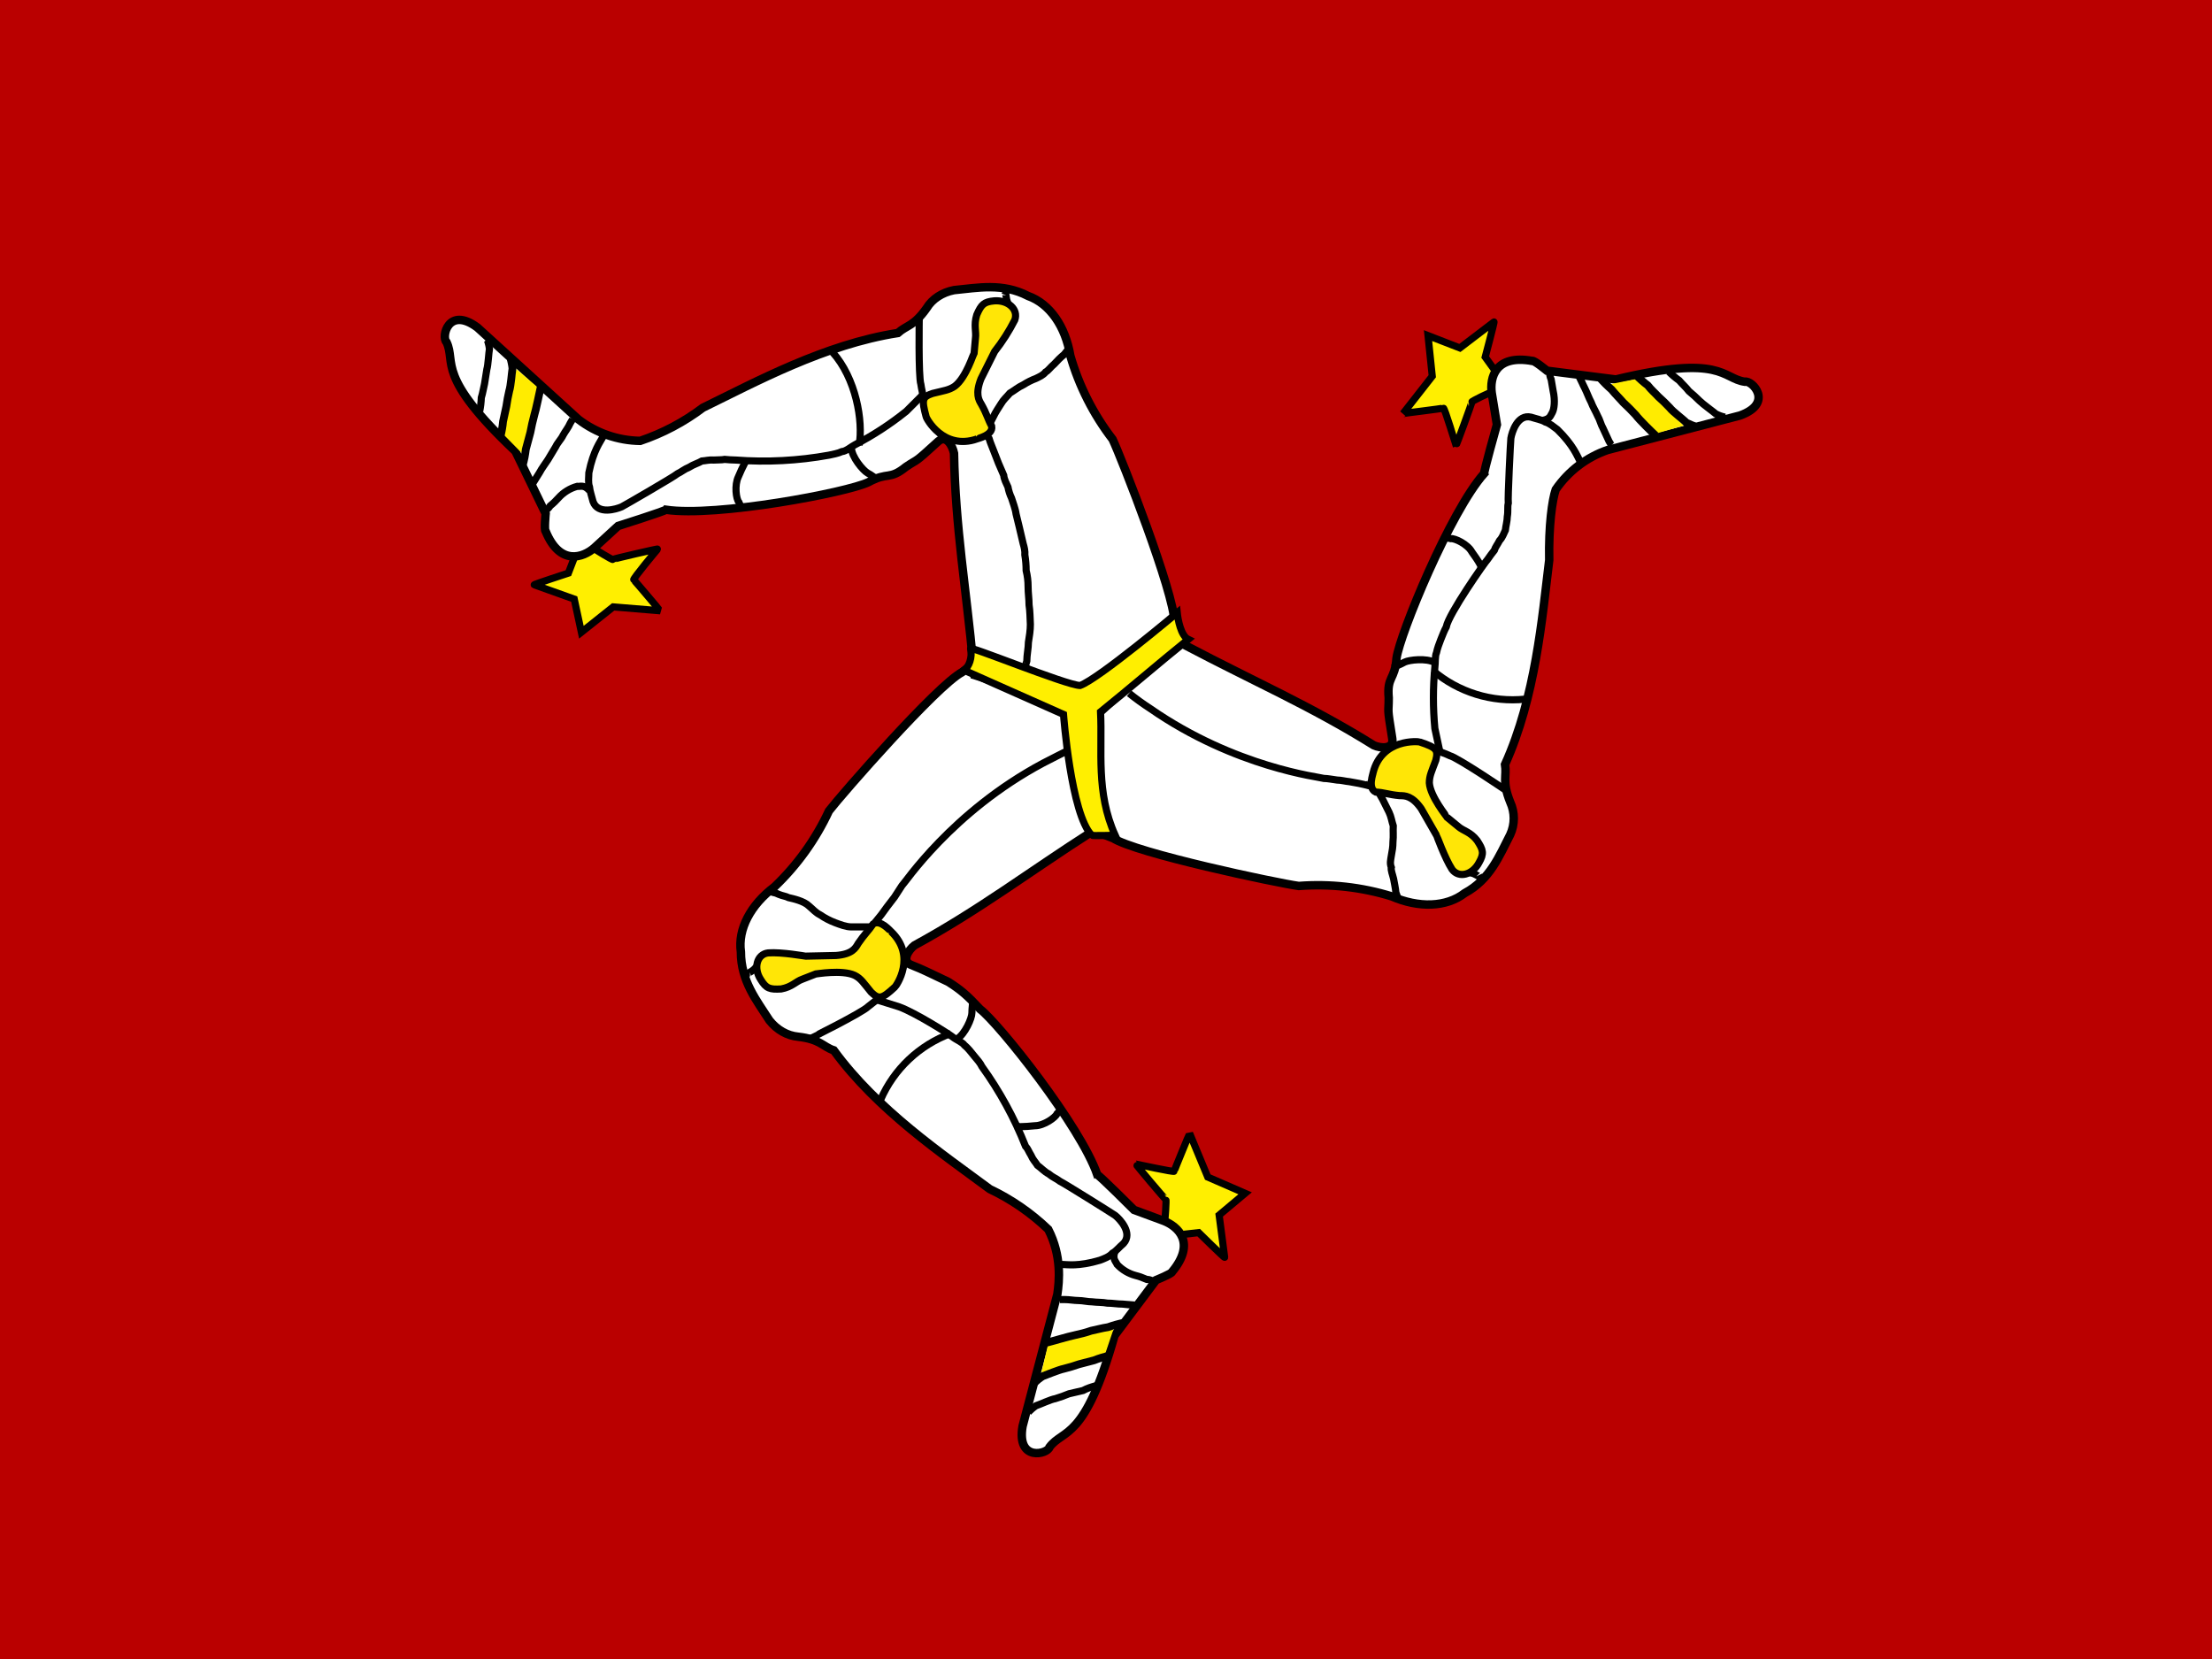
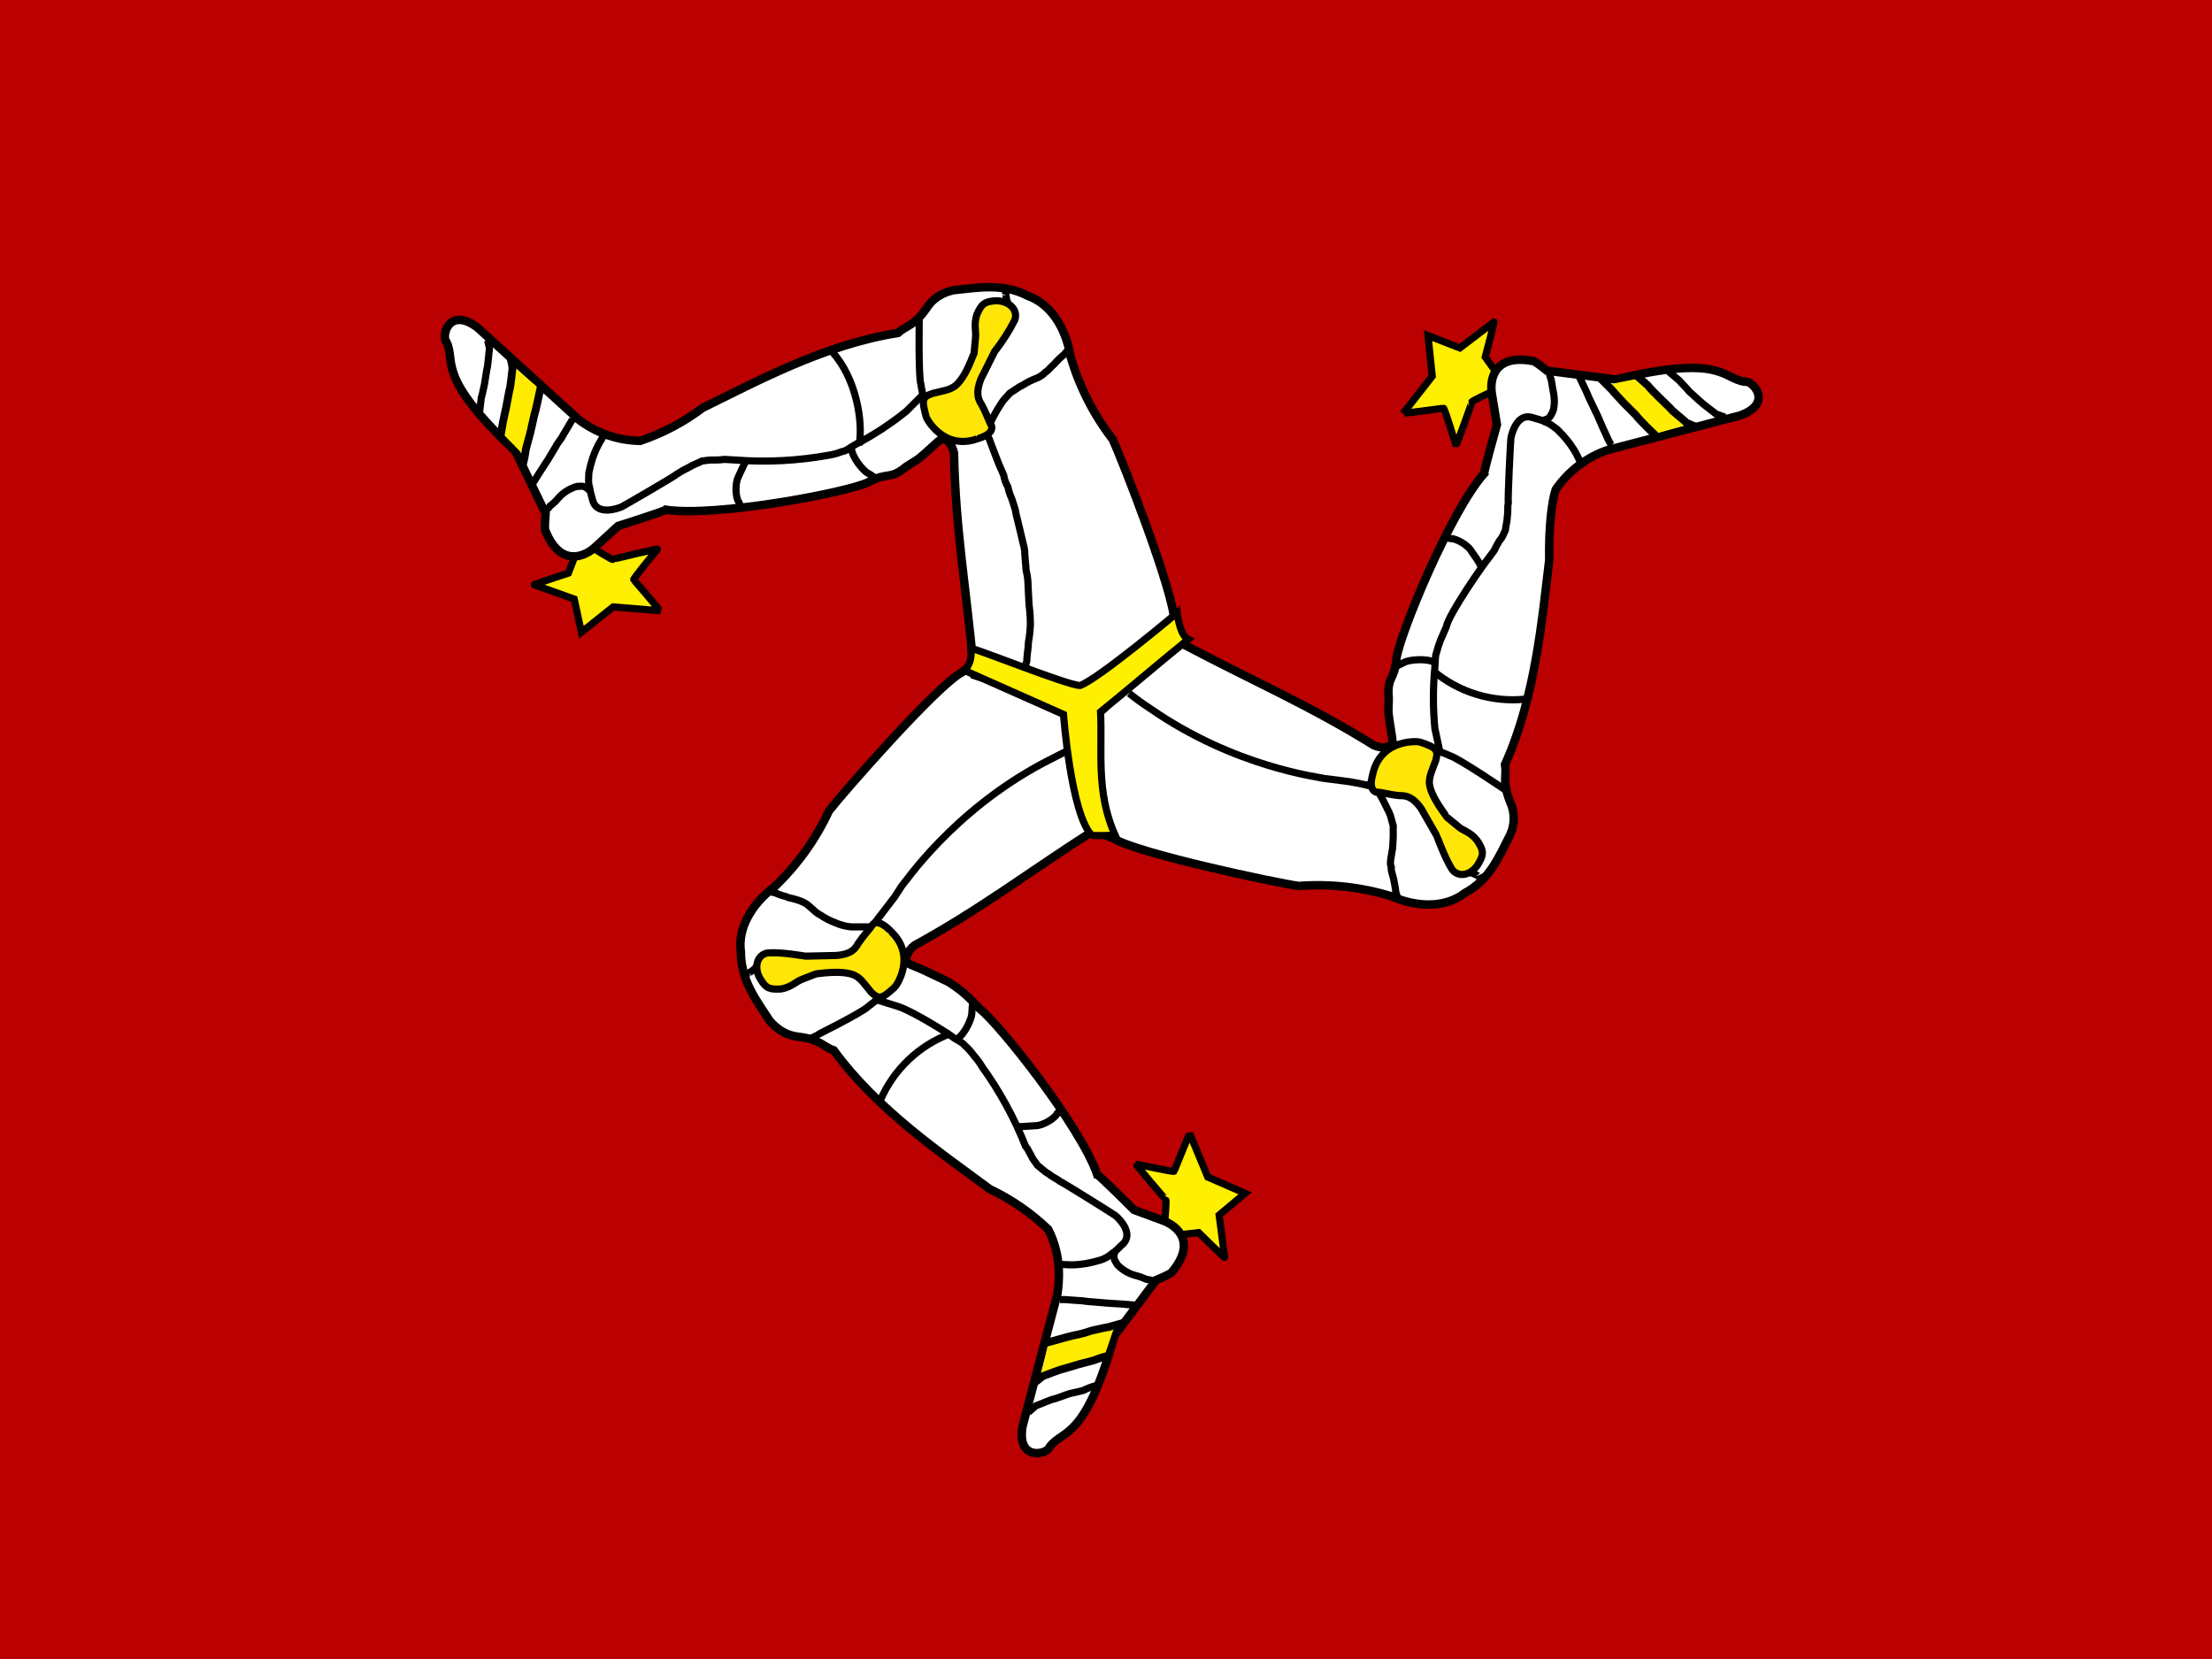
- <svg xmlns="http://www.w3.org/2000/svg" id="flag-icon-css-im" viewBox="0 0 640 480">
+ <svg xmlns="http://www.w3.org/2000/svg" id="flag-icons-im" viewBox="0 0 640 480">
  <defs>
    <clipPath id="im-a">
      <path fill-opacity=".7" d="M-77.6 0H605v512H-77.6z" />
    </clipPath>
  </defs>
-   <g clip-path="url(#im-a)" transform="translate(72.8) scale(.94)">
+   <g clip-path="url(#im-a)" transform="translate(72.8)scale(.94)">
    <path fill="#ba0000" fill-rule="evenodd" d="M629.4 512H-102V0h731.4z" />
-     <path fill="#ffef00" fill-rule="evenodd" stroke="#000" stroke-width="2.2" d="M281 376c.2-.6.6-6.8.4-6.8s-9.4-10.9-9.2-10.9c.2 0 11.8 2.6 11.8 2.2 0-.4 4.7-11.5 4.7-11.7l5.6 13.5 11.5 5-8 6.7 1.7 13c0 .3-8-7.6-8-7.6l-8.9 1s-1.2-4-1.6-4.4z" />
-     <path fill="#fff" fill-rule="evenodd" stroke="#000" stroke-width="2.6" d="M218.7 206.9c-7.7 4-37 37.5-41 42.7a77.3 77.3 0 01-16.8 23.4c-7.3 5.5-11.3 13-10.3 20 0 9 4.9 15 8.8 21.1 2.3 2.9 5.5 4.7 8.8 5 6.9.8 7.5 3 11 4.2 13.4 18.4 33.6 32 48 42.7a68.4 68.4 0 0118 12.4c4.2 8.2 3.4 16 2.8 20L237.3 439c-1.9 11 7.8 8.6 8.3 6.4 4.3-5.7 10.8-1.7 20-34.3l12.8-17.1s4.9-2 4.9-2.5c7.5-9 1.8-14-2.5-15.7l-9.2-3.4s-10.8-10.8-11.3-10.8c-5.1-14.9-30.3-46.6-36.1-51-4-4.3-6-6-9.8-8.4-5.9-2.8-7.8-3.8-11.4-5.2-3-1.2-.9-4.5 1-6 20-10.9 35.7-22.9 54.8-35.1l3-2-6.9-39.2-31.8-11.2c-1.7 1.1-3 2.3-4.4 3.4z" />
-     <path fill="#ffec00" fill-rule="evenodd" d="M245.3 413.1c0-.4 20-4 20-4l-2.5 7.4-19.7 6 2.2-9.3z" />
-     <path fill="none" stroke="#000" stroke-width="2.2" d="M193.6 338.5a37.9 37.9 0 0121.6-20.4" />
-     <path fill="none" stroke="#000" stroke-width="2.4" d="M244.6 413.3c1.3-.3 7-2 8.6-2.3 1.8-.4 3.5-.8 5.2-1.4 2-.4 3.2-.8 5.2-1.1a39 39 0 015-1.4M241 425.6a14.6 14.6 0 012.5-2c1.1-.4 5-2 6.5-2.3a54 54 0 004.7-1.4l4.6-1.2c1.5-.6 2.9-1 4.4-1.4" />
-     <path fill="none" stroke="#000" stroke-width="2.2" d="M249 341.4h-.2c.8 0 .3 0-.9 1.4-.4 1.1-4 3.7-6.8 3.7a53 53 0 01-4.7.3l-1.3-.3m13.7 53.5h1.4c1.5 0 3 .3 4.2.3 1.5 0 2.9.4 4.3.4 1.5.2 3.2.1 4.7.4 1.6 0 3 .3 4.7.3 1.4.1 2.2.3 3.7.3l-3.7-.3c1.4.1 2.2.3 3.7.3m-32.7 33a13.6 13.6 0 012.3-2c1-.3 4.6-2 6-2.2a46.7 46.7 0 004.2-1.5l4.3-1c1.3-.7 2.6-1.1 4-1.5m5.8-41.2c-.8 2.3.3 2.9.7 3.9a12 12 0 005.7 3.4c1.2.3 2 .6 3.4 1.2.9 0 1.3.3 2 .5m-124.4-94.8h.3c-.9 0-.3.1 1.1-1 1-1.1 1.7-1.6 2.6-2.7m14.4 24c.2 0 16.6-8.2 18.3-10l3.7-2.9c1-.5 1.7-1.1 2.6-1.7.7-1 1.7-1.7 2.3-2.7 1-.9.5-1.8 1.4-2.9l1.3-3.8m20.8 12.2c.1.6-.2 2.4-.2 3.8 0 1.6-2.1 6.5-4.6 8" />
-     <path fill="none" stroke="#000" stroke-width="2.2" d="M192.6 307.8l6.7 2.1c5 1.8 15.4 8.4 16.5 9.3 1 .8 3 1.6 3.6 2.5 1.2 1 2 2.1 2.9 3.2 1 1.2 2 2.3 2.5 3.4a113.2 113.2 0 0113.4 24.5c.7.7 1 1.7 1.7 2.8.6 1.4 1.3 2 2 3.1 1 .7 2.2 2 3.4 2.6 1.3 1.1 2.5 1.5 3.5 2.3 1.3.6 16.3 10 17 10.5 1.4 1.1 5.5 5.4 2.6 8.6-1.2 1-2.4 2.5-3.4 3-1.1 1.2-2.6 1.7-3.9 2.2-6.7 2-10.2 1.3-11.5 1.3h-1.4m-88.8-114.9c2 .8 1.2.2 2.9 1 1.2.5 2 .5 3 1 1.3.3 4.7 1 6.3 2.6 1.2 1 2 2 3.4 2.7a21.8 21.8 0 004.6 2.4c1.6.6 3.4 1.3 5 1.3h7.8-4 4" />
+     <path fill="#ffef00" fill-rule="evenodd" stroke="#000" stroke-width="2.2" d="M281 376c.2-.6.6-6.8.4-6.8s-9.4-10.9-9.2-10.9 11.8 2.6 11.8 2.2 4.7-11.5 4.7-11.7l5.6 13.5 11.5 5-8 6.7 1.7 13c0 .3-8-7.6-8-7.6l-8.9 1s-1.2-4-1.6-4.4z" />
+     <path fill="#fff" fill-rule="evenodd" stroke="#000" stroke-width="2.6" d="M218.7 206.9c-7.7 4-37 37.5-41 42.7a77 77 0 0 1-16.8 23.4c-7.3 5.5-11.3 13-10.3 20 0 9 4.9 15 8.8 21.1q3.7 4.4 8.8 5c6.9.8 7.5 3 11 4.2 13.4 18.4 33.6 32 48 42.7a68 68 0 0 1 18 12.4c4.2 8.2 3.4 16 2.8 20L237.3 439c-1.9 11 7.8 8.6 8.3 6.4 4.3-5.7 10.8-1.7 20-34.3l12.8-17.1s4.9-2 4.9-2.5c7.5-9 1.8-14-2.5-15.7l-9.2-3.4s-10.8-10.8-11.3-10.8c-5.1-14.9-30.3-46.6-36.1-51-4-4.3-6-6-9.8-8.4-5.9-2.8-7.8-3.8-11.4-5.2-3-1.2-.9-4.5 1-6 20-10.9 35.7-22.9 54.8-35.1l3-2-6.9-39.2-31.8-11.2q-2.4 1.7-4.4 3.4z" />
+     <path fill="#ffec00" fill-rule="evenodd" d="M245.3 413.1c0-.4 20-4 20-4l-2.5 7.4-19.7 6z" />
+     <path fill="none" stroke="#000" stroke-width="2.2" d="M193.6 338.5a38 38 0 0 1 21.6-20.4" />
+     <path fill="none" stroke="#000" stroke-width="2.4" d="M244.6 413.3c1.3-.3 7-2 8.6-2.3q2.7-.5 5.2-1.4c2-.4 3.2-.8 5.2-1.1l5-1.4M241 425.6l2.5-2c1.1-.4 5-2 6.5-2.3l4.7-1.4 4.6-1.2q2.2-.9 4.4-1.4" />
+     <path fill="none" stroke="#000" stroke-width="2.2" d="M249 341.4h-.2c.8 0 .3 0-.9 1.4-.4 1.1-4 3.7-6.8 3.7l-4.7.3-1.3-.3m13.7 53.5h1.4l4.2.3c1.5 0 2.9.4 4.3.4l4.7.4 4.7.3c1.4.1 2.2.3 3.7.3l-3.7-.3c1.4.1 2.2.3 3.7.3m-32.7 33 2.3-2c1-.3 4.6-2 6-2.2l4.2-1.5 4.3-1q2-1 4-1.5m5.8-41.2c-.8 2.3.3 2.9.7 3.9a12 12 0 0 0 5.7 3.4c1.2.3 2 .6 3.4 1.2q1.1.1 2 .5m-124.4-94.8h.3c-.9 0-.3.1 1.1-1 1-1.1 1.7-1.6 2.6-2.7m14.4 24c.2 0 16.6-8.2 18.3-10l3.7-2.9 2.6-1.7 2.3-2.7c1-.9.5-1.8 1.4-2.9l1.3-3.8m20.8 12.2c.1.6-.2 2.4-.2 3.8 0 1.6-2.1 6.5-4.6 8" />
+     <path fill="none" stroke="#000" stroke-width="2.2" d="m192.6 307.8 6.7 2.1c5 1.8 15.4 8.4 16.5 9.3 1 .8 3 1.6 3.6 2.5q1.7 1.5 2.9 3.2 1.6 1.8 2.5 3.4a113 113 0 0 1 13.4 24.5c.7.7 1 1.7 1.7 2.8.6 1.4 1.3 2 2 3.1 1 .7 2.2 2 3.4 2.6 1.3 1.1 2.5 1.5 3.5 2.3 1.3.6 16.3 10 17 10.5 1.4 1.1 5.5 5.4 2.6 8.6-1.2 1-2.4 2.5-3.4 3q-1.8 1.6-3.9 2.2c-6.7 2-10.2 1.3-11.5 1.3h-1.4m-88.8-114.9c2 .8 1.2.2 2.9 1 1.2.5 2 .5 3 1 1.3.3 4.7 1 6.3 2.6 1.2 1 2 2 3.4 2.7a22 22 0 0 0 4.6 2.4q2.5 1.1 5 1.3h7.8-4 4" />
    <path fill="#ffe606" fill-rule="evenodd" stroke="#000" stroke-width="2.2" d="M159 293.3c4.2-.3 11.3 1 11.5 1l9.4-.2c5-.4 6-2.3 6.8-3.7 1.9-2.8 3.1-3.8 4.6-6 2.2-1.6 5.4 2.3 5.5 2.3 8 7.6 1.6 16.8 1.2 17.1-4 3.7-4.9 3.9-7.3 1.6-2.4-2.9-3.1-4.2-5.1-5.2-3.9-1.8-11.8-.4-12-.4l-4.1 1.6c-2 .7-3.2 2.4-6.5 3-3.5.2-4.6-.1-6.3-2.9-2.3-3.5-1.2-7.8 2.3-8.2z" />
-     <path fill="#ffef00" fill-rule="evenodd" stroke="#000" stroke-width="2.2" d="M381.8 120.7c-.6 0-6.3 2.8-6.2 3 .1.1-4.8 13.5-4.9 13.4-.1-.2-3.5-11.7-3.9-11.5-.3.2-12.3 1.6-12.4 1.7l9-11.5-1.3-12.5 9.8 3.8 10.5-8c.2-.1-2.7 10.8-2.7 10.8l5.2 7.2s-3 3-3.1 3.6z" />
-     <path fill="#fff" fill-rule="evenodd" stroke="#000" stroke-width="2.6" d="M265 257.9c7.1 4.7 50.7 13.9 57.3 14.8a77 77 0 0128.6 3.2c8.3 3.6 16.8 3.4 22.5-1 7.8-4.2 10.6-11.4 14-18a12 12 0 000-10c-2.6-6.4-1-8-1.6-11.6 9.4-20.8 11.4-45 13.6-62.9-.2-10.5.9-18.5 2-21.7a32 32 0 0116-12.2l40.7-10.6c10.6-3.8 3.7-11 1.5-10.4-7-1-6.8-8.6-39.7-.7l-21.2-2.7s-4-3.3-4.5-3c-11.5-2.1-13.1 5.3-12.5 9.8l1.6 9.8s-4.1 14.6-3.9 15c-10.5 11.8-26 49.6-27 56.9-.5 6.8-3 5.5-2.4 12.2 0 5.2-.6 2 1.1 12.6.5 3.2-3.5 3-5.7 2-19.2-12-37.4-19.9-57.5-30.5l-3.1-1.6-30.8 25.2 5.8 33.2c1.8 1 3.4 1.5 5.1 2.2z" />
-     <path fill="#ffec00" fill-rule="evenodd" d="M431.7 133.6a375 375 0 01-13.3-15.4l7.6-1.5 14.8 14.3-9.1 2.6z" />
-     <path fill="none" stroke="#000" stroke-width="2.2" d="M392 215.2a37.9 37.9 0 01-28.4-8.8" />
-     <path fill="none" stroke="#000" stroke-width="2.4" d="M432.2 134.1c-1-.9-5.2-5-6.2-6.4a66.5 66.5 0 00-3.8-3.8c-1.3-1.5-2.3-2.4-3.6-4a37.1 37.1 0 01-3.6-3.6m29.6 15c-.3 0-2-.7-3-1.2-.8-.9-4.2-3.4-5.1-4.6a54.2 54.2 0 00-3.5-3.4c-1.2-1.3-2.1-2-3.3-3.5a30.3 30.3 0 01-3.4-3" />
-     <path fill="none" stroke="#000" stroke-width="2.2" d="M367.3 165.5l.1.3c-.4-.8-.2-.3 1.7 0 1.2-.2 5.2 1.7 6.5 4.1.8 1.1 2 2.8 2.6 4 .2.3.2 1 .4 1.3m40-38.2l-.2-.2-.6-1-1.8-3.9c-.7-1.2-1-2.7-1.7-3.9-.6-1.4-1.5-2.8-2-4.2-.8-1.5-1.2-2.8-2-4.4-.7-1.2-.8-2-1.6-3.3l1.6 3.3c-.7-1.2-.8-2-1.6-3.3m44.8 12.3a12 12 0 01-2.8-1c-.8-.7-4-3-5-4a47 47 0 00-3.3-3c-1-1.3-1.9-2-3-3.3a26.2 26.2 0 01-3.2-2.7m-38.9 15c2.5-.4 2.5-1.6 3.1-2.5.5-1 .9-3.5.2-6.6l-.6-3.5c-.4-.9-.4-1.4-.5-2m-21.7 154.8l-.1-.2c.4.8.2.3-1.6-.5l-3.5-1m13.9-24.3c-.1-.2-15.3-10.4-17.7-11-1.4-.7-2.7-1-4.3-1.8l-2.8-1.4c-1.3-.2-2.4-.7-3.5-.7-1.2-.4-1.9.4-3.2.2l-4 .7m.5-24.1c.4-.4 2.2-1 3.4-1.7 1.4-.7 6.7-1.3 9.2.1" />
-     <path fill="none" stroke="#000" stroke-width="2.2" d="M365.7 231.2l-1.5-7a100 100 0 010-18.8c.2-1.3 0-3.4.5-4.5.3-1.4.8-2.7 1.3-4 .6-1.5 1.1-2.8 1.7-3.9.7-4 12-20.1 12.8-20.9a43 43 0 012-2.7c.3-1 1-1.8 1.6-3 1-1.1 1.2-2 1.8-3.2.1-1.1.6-2.9.6-4.2.3-1.7 0-3 .3-4.1-.2-1.5.7-19.2.8-20 .3-1.8 2-7.5 6.2-6.5 1.5.5 3.3.8 4.4 1.5 1.4.4 2.6 1.5 3.7 2.3 5 4.9 6.1 8.2 6.8 9.4l.7 1.2M352.6 276l-.1-.2c.4.7.2.3-.3-1.1-.1-1.3-.5-3-.7-4.2-.3-1.3-.9-2.7-.7-3.5-.5-1.3-.2-2.3 0-3.6.3-1.6.5-2.7.5-4.2.2-2 0-3.2.1-5-.5-1.5-.6-2.7-1.3-4.2l-2-4-2-3.5 2 3.4-2-3.4" />
+     <path fill="#ffef00" fill-rule="evenodd" stroke="#000" stroke-width="2.2" d="M381.8 120.7c-.6 0-6.3 2.8-6.2 3 .1.1-4.8 13.5-4.9 13.4-.1-.2-3.5-11.7-3.9-11.5s-12.3 1.6-12.4 1.7l9-11.5-1.3-12.5 9.8 3.8 10.5-8c.2-.1-2.7 10.8-2.7 10.8l5.2 7.2s-3 3-3.1 3.6z" />
+     <path fill="#fff" fill-rule="evenodd" stroke="#000" stroke-width="2.6" d="M265 257.9c7.1 4.7 50.7 13.9 57.3 14.8a77 77 0 0 1 28.6 3.2c8.3 3.6 16.8 3.4 22.5-1 7.8-4.2 10.6-11.4 14-18a12 12 0 0 0 0-10c-2.6-6.4-1-8-1.6-11.6 9.4-20.8 11.4-45 13.6-62.9-.2-10.5.9-18.5 2-21.7a32 32 0 0 1 16-12.2l40.7-10.6c10.6-3.8 3.7-11 1.5-10.4-7-1-6.8-8.6-39.7-.7l-21.2-2.7s-4-3.3-4.5-3c-11.5-2.1-13.1 5.3-12.5 9.8l1.6 9.8s-4.1 14.6-3.9 15c-10.5 11.8-26 49.6-27 56.9-.5 6.8-3 5.5-2.4 12.2 0 5.2-.6 2 1.1 12.6.5 3.2-3.5 3-5.7 2-19.2-12-37.4-19.9-57.5-30.5l-3.1-1.6-30.8 25.2 5.8 33.2q2.6 1.3 5.1 2.2z" />
+     <path fill="#ffec00" fill-rule="evenodd" d="M431.7 133.6a375 375 0 0 1-13.3-15.4l7.6-1.5 14.8 14.3z" />
+     <path fill="none" stroke="#000" stroke-width="2.2" d="M392 215.2a38 38 0 0 1-28.4-8.8" />
+     <path fill="none" stroke="#000" stroke-width="2.4" d="M432.2 134.1c-1-.9-5.2-5-6.2-6.4l-3.8-3.8c-1.3-1.5-2.3-2.4-3.6-4l-3.6-3.6m29.6 15c-.3 0-2-.7-3-1.2-.8-.9-4.2-3.4-5.1-4.6l-3.5-3.4c-1.2-1.3-2.1-2-3.3-3.5l-3.4-3" />
+     <path fill="none" stroke="#000" stroke-width="2.2" d="m367.3 165.5.1.3c-.4-.8-.2-.3 1.7 0 1.2-.2 5.2 1.7 6.5 4.1.8 1.1 2 2.8 2.6 4l.4 1.3m40-38.2-.2-.2-.6-1-1.8-3.9-1.7-3.9-2-4.2c-.8-1.5-1.2-2.8-2-4.4-.7-1.2-.8-2-1.6-3.3l1.6 3.3c-.7-1.2-.8-2-1.6-3.3m44.8 12.3-2.8-1c-.8-.7-4-3-5-4l-3.3-3c-1-1.3-1.9-2-3-3.3l-3.2-2.7m-38.9 15c2.5-.4 2.5-1.6 3.1-2.5.5-1 .9-3.5.2-6.6l-.6-3.5q-.5-1.2-.5-2m-21.7 154.8-.1-.2c.4.8.2.3-1.6-.5l-3.5-1m13.9-24.3c-.1-.2-15.3-10.4-17.7-11-1.4-.7-2.7-1-4.3-1.8l-2.8-1.4c-1.3-.2-2.4-.7-3.5-.7-1.2-.4-1.9.4-3.2.2l-4 .7m.5-24.1c.4-.4 2.2-1 3.4-1.7 1.4-.7 6.7-1.3 9.2.1" />
+     <path fill="none" stroke="#000" stroke-width="2.2" d="m365.7 231.2-1.5-7a100 100 0 0 1 0-18.8c.2-1.3 0-3.4.5-4.5q.5-2 1.3-4l1.7-3.9c.7-4 12-20.1 12.8-20.9l2-2.7q.6-1.4 1.6-3c1-1.1 1.2-2 1.8-3.2.1-1.1.6-2.9.6-4.2.3-1.7 0-3 .3-4.1-.2-1.5.7-19.2.8-20 .3-1.8 2-7.5 6.2-6.5 1.5.5 3.3.8 4.4 1.5 1.4.4 2.6 1.5 3.7 2.3 5 4.9 6.1 8.2 6.8 9.4l.7 1.2M352.6 276l-.1-.2q.5 1-.3-1.1c-.1-1.3-.5-3-.7-4.2-.3-1.3-.9-2.7-.7-3.5-.5-1.3-.2-2.3 0-3.6.3-1.6.5-2.7.5-4.2.2-2 0-3.2.1-5-.5-1.5-.6-2.7-1.3-4.2l-2-4-2-3.5 2 3.4-2-3.4" />
    <path fill="#ffe606" fill-rule="evenodd" stroke="#000" stroke-width="2.2" d="M369.5 267.6c-2.3-3.6-4.7-10.4-4.8-10.5l-4.7-8.2c-2.8-4-5-4-6.6-4-3.4-.3-4.9-1-7.4-1.1-2.6-1.2-.7-5.9-.8-6 2.7-10.6 14-9.6 14.4-9.4 5.1 1.7 5.7 2.4 4.9 5.6-1.3 3.5-2 4.8-2 7 .3 4.2 5.5 10.5 5.5 10.6l3.4 2.8c1.6 1.4 3.7 1.6 5.8 4.3 1.9 2.9 2.2 4 .6 6.8-2 3.8-6.2 4.9-8.3 2.1z" />
-     <path fill="#ffef00" fill-rule="evenodd" stroke="#000" stroke-width="2.2" d="M105.2 168.7c.5.4 5.8 3.7 6 3.5s14-3.4 13.8-3.2-7.8 9.3-7.4 9.5c.4.2 8 9.4 8.2 9.5l-14.5-1.2-9.8 7.8-2.2-10.2L87 180c-.2-.1 10.5-3.6 10.5-3.6l3.2-8.3s4.1.7 4.7.6z" />
-     <path fill="#fff" fill-rule="evenodd" stroke="#000" stroke-width="2.6" d="M284 191.3c0-8.7-16.2-50.2-19-56.1a77.2 77.2 0 01-13-25.7c-1.5-9-6.3-16-13-18.4-7.9-4.1-15.5-2.5-22.8-1.8-3.6.7-6.7 2.7-8.4 5.5-4 5.7-6.1 5.2-8.9 7.7-22.5 3.5-43.8 15.1-60 23a68 68 0 01-19.3 10.2 32 32 0 01-19-6.6l-31.1-28.3c-9-6.7-11.2 3-9.5 4.5 3 6.4-3.5 10.3 21.2 33.6l9.3 19.2s-.5 5.2 0 5.4c4.4 10.8 11.6 8.1 15 5.1l7.3-6.7s14.5-4.6 14.7-5c15.6 2.3 55.8-5.3 62.4-8.5 6-3.3 6.3-.5 11.5-4.7 4.3-2.9 2-.6 10-7.9 2.4-2 4.3 1.3 4.8 3.7.4 22.7 3.8 42.2 5.9 64.8l.4 3.5 38 12 24.6-23-1-5.6z" />
-     <path fill="#ffec00" fill-rule="evenodd" d="M88.7 119.8c.3.3-5.6 19.6-5.6 19.6l-5.4-5.5 3.8-20.3 7.2 6.2z" />
+     <path fill="#ffef00" fill-rule="evenodd" stroke="#000" stroke-width="2.2" d="M105.2 168.7c.5.4 5.8 3.7 6 3.5s14-3.4 13.8-3.2-7.8 9.3-7.4 9.5 8 9.4 8.2 9.5l-14.5-1.2-9.8 7.8-2.2-10.2L87 180c-.2-.1 10.5-3.6 10.5-3.6l3.2-8.3s4.1.7 4.7.6z" />
+     <path fill="#fff" fill-rule="evenodd" stroke="#000" stroke-width="2.6" d="M284 191.3c0-8.7-16.2-50.2-19-56.1a77 77 0 0 1-13-25.7c-1.5-9-6.3-16-13-18.4-7.9-4.1-15.5-2.5-22.8-1.8-3.6.7-6.7 2.7-8.4 5.5-4 5.7-6.1 5.2-8.9 7.7-22.5 3.5-43.8 15.1-60 23a68 68 0 0 1-19.3 10.2 32 32 0 0 1-19-6.6l-31.1-28.3c-9-6.7-11.2 3-9.5 4.5 3 6.4-3.5 10.3 21.2 33.6l9.3 19.2s-.5 5.2 0 5.4c4.4 10.8 11.6 8.1 15 5.1l7.3-6.7s14.5-4.6 14.7-5c15.6 2.3 55.8-5.3 62.4-8.5 6-3.3 6.3-.5 11.5-4.7 4.3-2.9 2-.6 10-7.9 2.4-2 4.3 1.3 4.8 3.7.4 22.7 3.8 42.2 5.9 64.8l.4 3.5 38 12 24.6-23-1-5.6z" />
+     <path fill="#ffec00" fill-rule="evenodd" d="M88.7 119.8c.3.3-5.6 19.6-5.6 19.6l-5.4-5.5 3.8-20.3z" />
    <path fill="none" stroke="#000" stroke-width="2.2" d="M178.8 108.4c7.2 8 9.5 21.2 8.2 28.6" />
-     <path fill="none" stroke="#000" stroke-width="2.4" d="M89 119.1c-.3 1.3-1.5 7.2-2 8.7a66.8 66.8 0 00-1.2 5.3l-1.4 5.2c-.2 1.7-.5 3.3-1 5m-3.7-33c.1.3.5 2 .6 3.1-.2 1.2-.5 5.4-1 6.9a54.4 54.4 0 00-.9 4.8l-1 4.6a30.6 30.6 0 01-.8 4.6" />
-     <path fill="none" stroke="#000" stroke-width="2.2" d="M150.7 156.3l.1-.3c-.4.8 0 .3-.8-1.4-.9-1-1.4-5.3-.2-7.8a55 55 0 012-4.3c.1-.3.6-.7.8-1M98.8 129l-.1.2-.6 1c-.6 1.4-1.6 2.6-2.2 3.7-.6 1.3-1.7 2.3-2.3 3.6l-2.4 4c-.9 1.4-1.8 2.5-2.6 4l-2 3.2 2-3.2-2 3.2m-14.2-44.3c.2.2.7 1.9.8 3-.2 1-.4 5-.8 6.3l-.7 4.4c-.4 1.6-.5 2.7-1 4.3a26.2 26.2 0 01-.5 4.2M104 151c-1.7-1.9-2.7-1.2-3.8-1.3a12 12 0 00-5.7 3.5c-.8.9-1.5 1.6-2.6 2.5-.5.8-.9 1-1.4 1.5M232 90.4l-.1.3c.4-.8.1-.4.5 1.5.5 1.3.5 2.2 1 3.4m-27.9 1.8c0 .2-.3 18.5.5 20.9.2 1.5.6 2.7.8 4.6 0 1 .3 2 .4 3 .6 1.2.7 2.4 1.4 3.3.3 1.3 1.3 1.4 1.9 2.5.7.9 2 2.4 2.8 3m-20.5 12.9c-.6-.2-2-1.4-3.2-2-1.4-.8-4.9-4.9-5-7.8" />
-     <path fill="none" stroke="#000" stroke-width="2.2" d="M206.5 121.6l-5 5a94.3 94.3 0 01-15.8 10.3c-1.2.6-2.7 2-4 2.1-1.3.6-2.7.8-4 1.1a113.4 113.4 0 01-28.7 1.5 43.2 43.2 0 01-3.4-.2c-1 .2-2 .1-3.3.2-1.6-.1-2.4.2-3.7.3-1 .6-2.7 1.1-3.9 1.9-1.5.6-2.5 1.5-3.6 2-1 .9-16.4 9.8-17.2 10.2-1.6.7-7.3 2.5-8.8-1.6-.4-1.6-1-3.3-1.1-4.5-.5-1.4-.2-3-.2-4.4 1.4-6.9 3.6-9.6 4.2-10.8l.7-1.2M251 108l-.1.3c.3-.7.2-.4-.8.8-1 .8-2.2 2-3.1 3-1 .8-1.8 2-2.6 2.4-.8 1-1.8 1.4-3 2a20 20 0 00-3.8 1.9c-1.7.8-2.7 1.7-4.2 2.6-1 1.2-2 2-2.8 3.4-.8 1.3-1.6 2.4-2.3 3.9l-1.8 3.5 1.8-3.5-1.8 3.5m11.7 73.1l.3-.5c-.5 1-.4.7.1-.9 0-1.8.5-4.1.5-5.8.3-1.8.6-3.7.6-5.5-.1-2-.1-4-.4-6 0-1.8-.3-3.7-.3-5.6 0-1.8-.2-3.3-.6-5a29.5 29.5 0 00-.4-4.8c.1-1.2-.2-2.4-.5-3.4l-1.2-5.1-1-4.1c-.2-1.6-1-3.6-1.4-4.9a13.6 13.6 0 01-1.1-3.4c-.5-1.1-1.2-2.4-1.3-3.6l-1.6-3.7-1.4-3.6c-.5-1.4-1.1-2.6-1.5-4-.5-.5-.6-1-.8-1.4" />
-     <path fill="#ffe606" fill-rule="evenodd" stroke="#000" stroke-width="2.2" d="M234.9 98.5a59 59 0 01-6.2 9.7l-4.2 8.4c-1.8 4.6-.7 6.5.1 7.8 1.7 3 2 4.6 3.2 6.8.5 2.8-4.5 3.8-4.5 3.9-10.4 3.6-15.7-6.4-15.7-6.9-1.4-5.2-1.2-6 2-7.1 3.6-.9 5-1 6.8-2.2 3.5-2.6 5.9-10.3 6-10.4l.4-4.4c.3-2-.6-4 .4-7.2 1.4-3.2 2.2-4 5.4-4.3 4.2-.3 7.5 2.6 6.3 5.9z" />
+     <path fill="none" stroke="#000" stroke-width="2.4" d="M89 119.1c-.3 1.3-1.5 7.2-2 8.7l-1.2 5.3-1.4 5.2q-.3 2.5-1 5m-3.7-33c.1.3.5 2 .6 3.1-.2 1.2-.5 5.4-1 6.9l-.9 4.8-1 4.6-.8 4.6" />
+     <path fill="none" stroke="#000" stroke-width="2.2" d="m150.7 156.3.1-.3c-.4.8 0 .3-.8-1.4-.9-1-1.4-5.3-.2-7.8l2-4.3.8-1M98.8 129l-.1.2-.6 1-2.2 3.7c-.6 1.3-1.7 2.3-2.3 3.6l-2.4 4-2.6 4-2 3.2 2-3.2-2 3.2m-14.2-44.3c.2.2.7 1.9.8 3-.2 1-.4 5-.8 6.3l-.7 4.4c-.4 1.6-.5 2.7-1 4.3l-.5 4.2M104 151c-1.7-1.9-2.7-1.2-3.8-1.3a12 12 0 0 0-5.7 3.5q-1 1.3-2.6 2.5c-.5.8-.9 1-1.4 1.5M232 90.4l-.1.3c.4-.8.1-.4.5 1.5.5 1.3.5 2.2 1 3.4m-27.9 1.8c0 .2-.3 18.5.5 20.9.2 1.5.6 2.7.8 4.6l.4 3c.6 1.2.7 2.4 1.4 3.3.3 1.3 1.3 1.4 1.9 2.5.7.9 2 2.4 2.8 3m-20.5 12.9c-.6-.2-2-1.4-3.2-2-1.4-.8-4.9-4.9-5-7.8" />
+     <path fill="none" stroke="#000" stroke-width="2.2" d="m206.5 121.6-5 5a94 94 0 0 1-15.8 10.3c-1.2.6-2.7 2-4 2.1q-2 .8-4 1.1a113 113 0 0 1-28.7 1.5l-3.4-.2q-1.4.2-3.3.2c-1.6-.1-2.4.2-3.7.3-1 .6-2.7 1.1-3.9 1.9q-2.1 1-3.6 2c-1 .9-16.4 9.8-17.2 10.2-1.6.7-7.3 2.5-8.8-1.6q-.8-2.6-1.1-4.5c-.5-1.4-.2-3-.2-4.4 1.4-6.9 3.6-9.6 4.2-10.8l.7-1.2M251 108l-.1.3q.6-1-.8.8-1.6 1.3-3.1 3c-1 .8-1.8 2-2.6 2.4q-1.2 1.3-3 2a20 20 0 0 0-3.8 1.9c-1.7.8-2.7 1.7-4.2 2.6-1 1.2-2 2-2.8 3.4q-1.2 1.8-2.3 3.9l-1.8 3.5 1.8-3.5-1.8 3.5m11.7 73.1.3-.5q-.7 1.5.1-.9c0-1.8.5-4.1.5-5.8q.5-2.7.6-5.5 0-3-.4-6l-.3-5.6q0-2.6-.6-5l-.4-4.8q0-1.8-.5-3.4l-1.2-5.1-1-4.1c-.2-1.6-1-3.6-1.4-4.9a14 14 0 0 1-1.1-3.4q-1-1.7-1.3-3.6l-1.6-3.7-1.4-3.6-1.5-4q-.6-.8-.8-1.4" />
+     <path fill="#ffe606" fill-rule="evenodd" stroke="#000" stroke-width="2.2" d="M234.9 98.5a59 59 0 0 1-6.2 9.7l-4.2 8.4c-1.8 4.6-.7 6.5.1 7.8 1.7 3 2 4.6 3.2 6.8.5 2.8-4.5 3.8-4.5 3.9-10.4 3.6-15.7-6.4-15.7-6.9-1.4-5.2-1.2-6 2-7.1 3.6-.9 5-1 6.8-2.2 3.5-2.6 5.9-10.3 6-10.4l.4-4.4c.3-2-.6-4 .4-7.2 1.4-3.2 2.2-4 5.4-4.3 4.2-.3 7.5 2.6 6.3 5.9z" />
    <path fill="#ffef00" fill-rule="evenodd" stroke="#000" stroke-width="2.2" d="M221.3 199.7c-1.6-1.5 29.4 11.2 33.7 11.3 5.8-2.1 29.9-22.4 29.9-22.4.2 2 1.1 7.1 3.4 8.2-9.3 7.5-17.7 14.8-27 22.3.6 12-1.5 24.7 4.5 38 0 0-7.2.2-7.2 0-6.4-6.4-8.7-37.2-8.7-37.2l-30.6-13.6c1.5-1 2.6-3.9 2-6.7z" />
-     <path fill="none" stroke="#000" stroke-width="2.2" d="M250.8 231.3c.5-.4-5.6 2.8-7.2 3.6-28.1 15-42.6 37-43.5 37.8l-2.2 3.4-2.3 3a60.6 60.6 0 01-3.6 4.7c-.2.6.4-.3.2.2m77.9-70.6a79 79 0 006.5 4.7c26.2 18.2 52.3 21.1 53.5 21.5 1 0 2.5.3 4 .5 1.2 0 2.6.4 3.8.5 1.4.2 4.4.8 5.8 1.2.6-.2-.5-.3 0-.4" />
+     <path fill="none" stroke="#000" stroke-width="2.2" d="M250.8 231.3c.5-.4-5.6 2.8-7.2 3.6-28.1 15-42.6 37-43.5 37.8l-2.2 3.4-2.3 3-3.6 4.7c-.2.6.4-.3.2.2m77.9-70.6a79 79 0 0 0 6.5 4.7c26.2 18.2 52.3 21.1 53.5 21.5l4 .5 3.8.5c1.4.2 4.4.8 5.8 1.2.6-.2-.5-.3 0-.4" />
  </g>
</svg>
